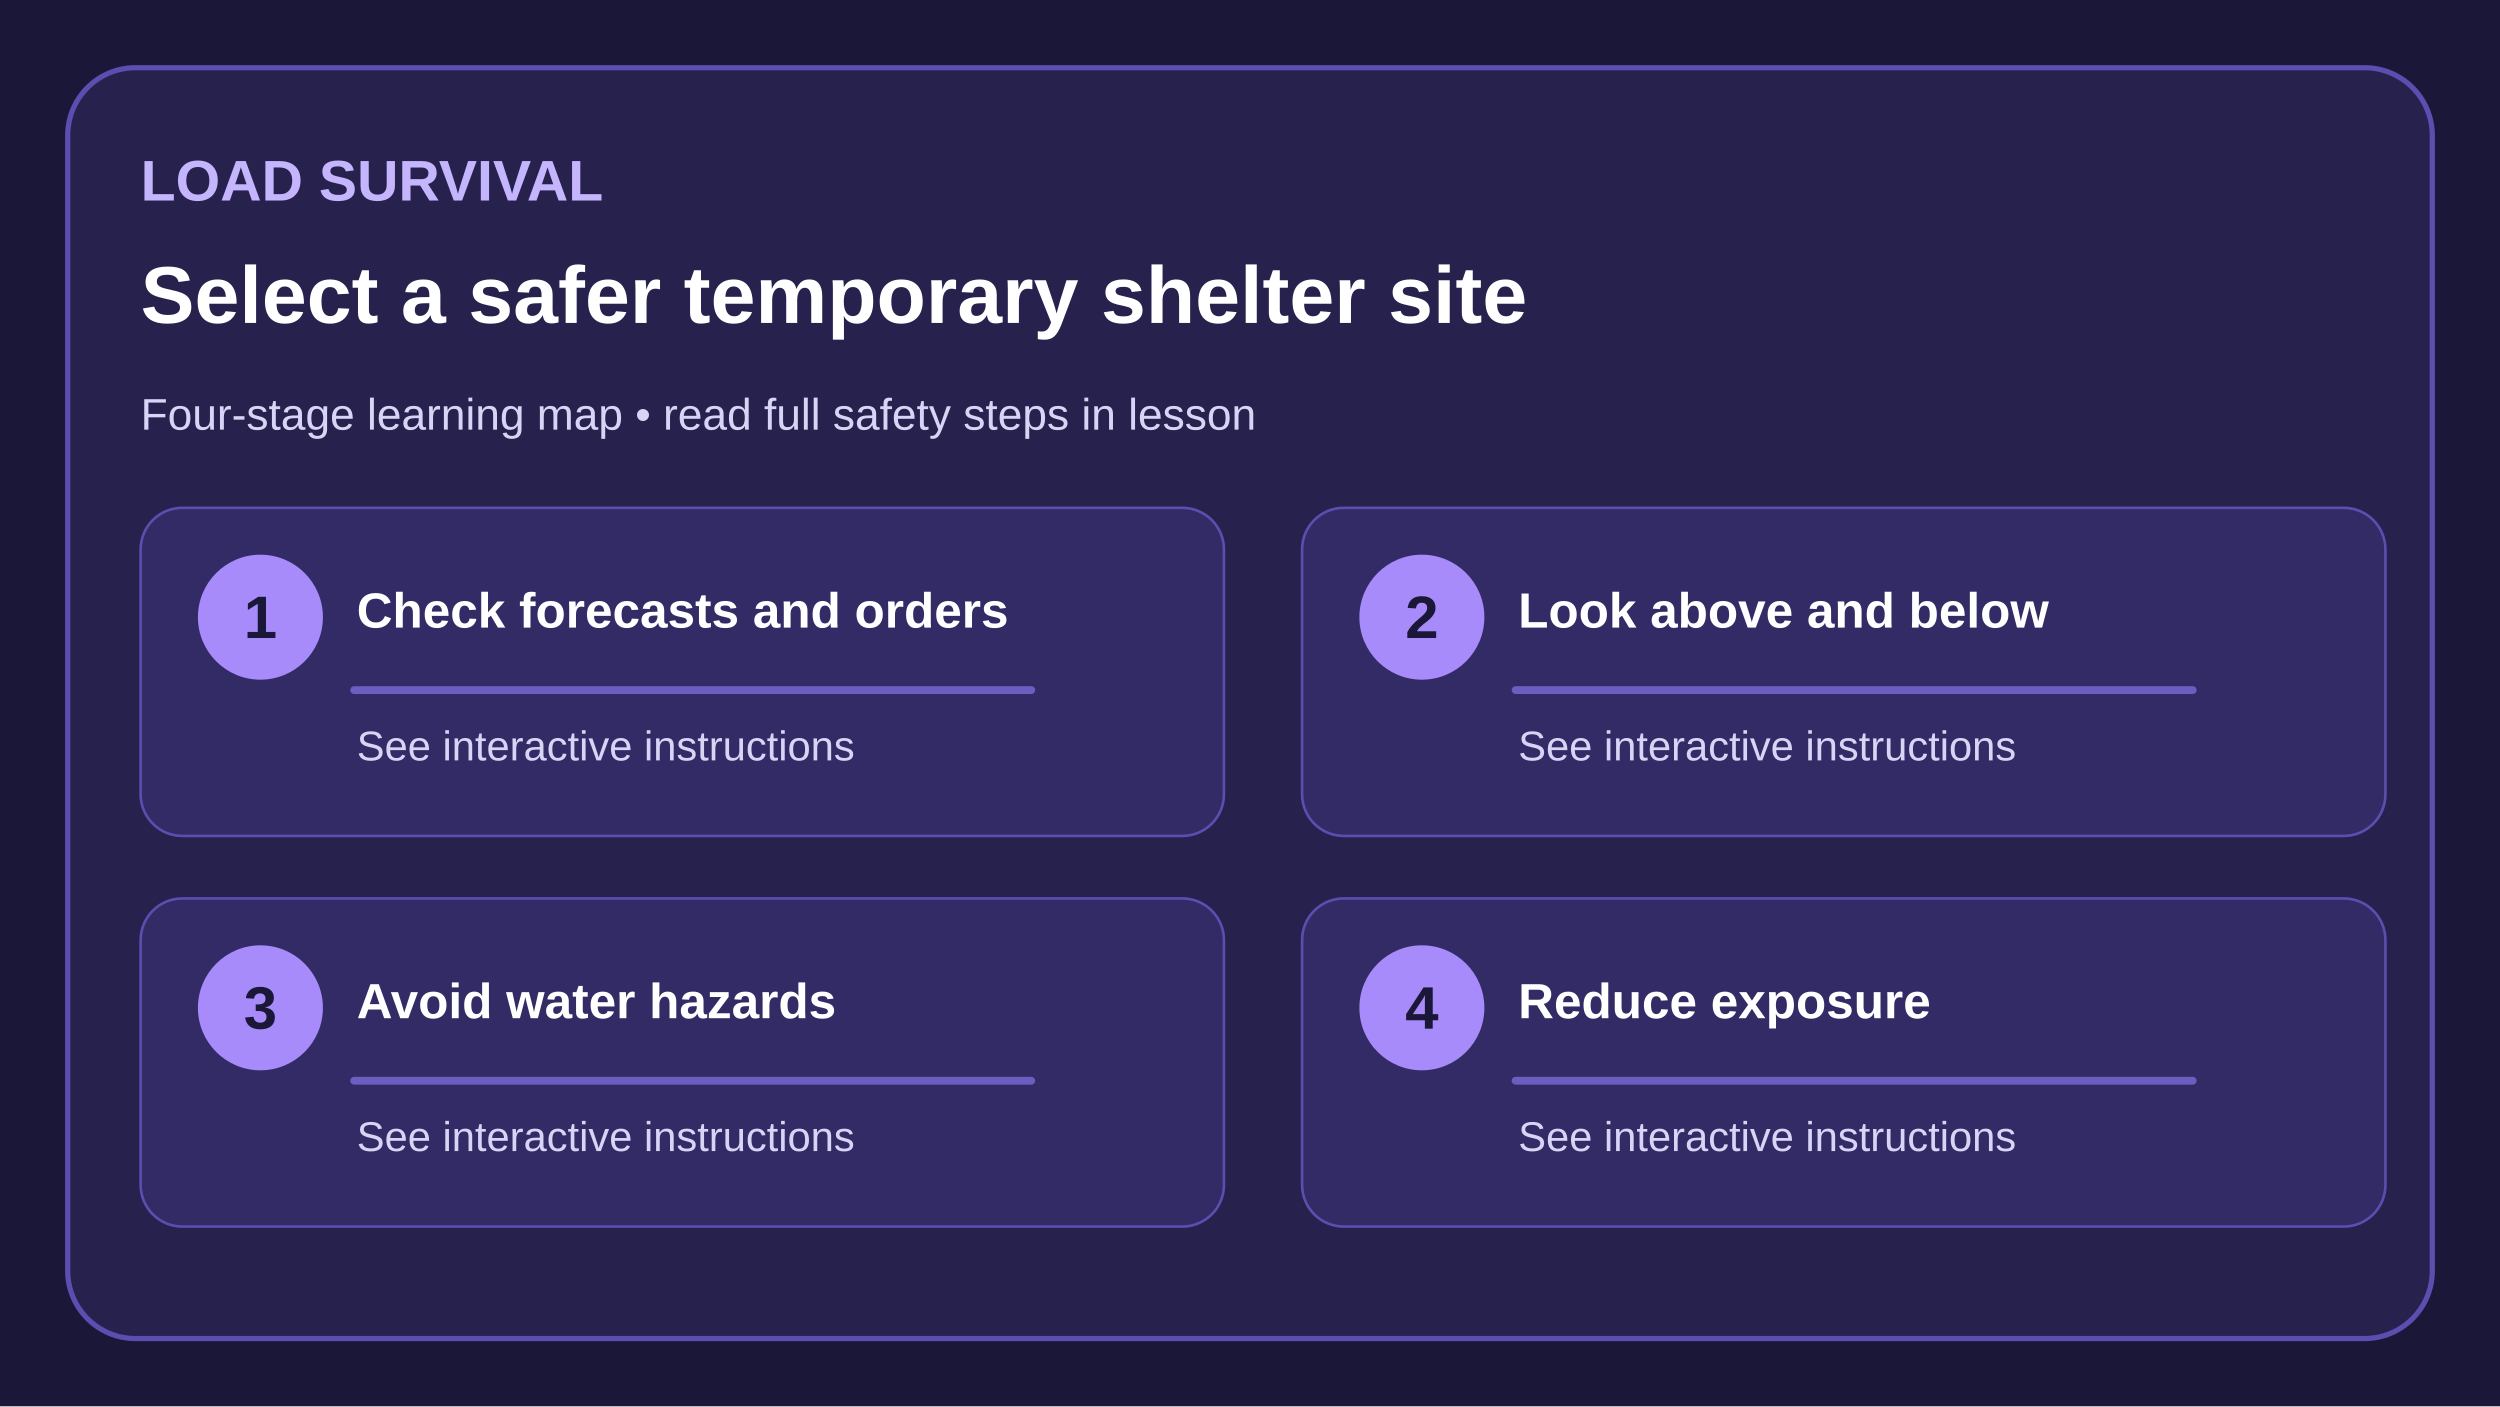
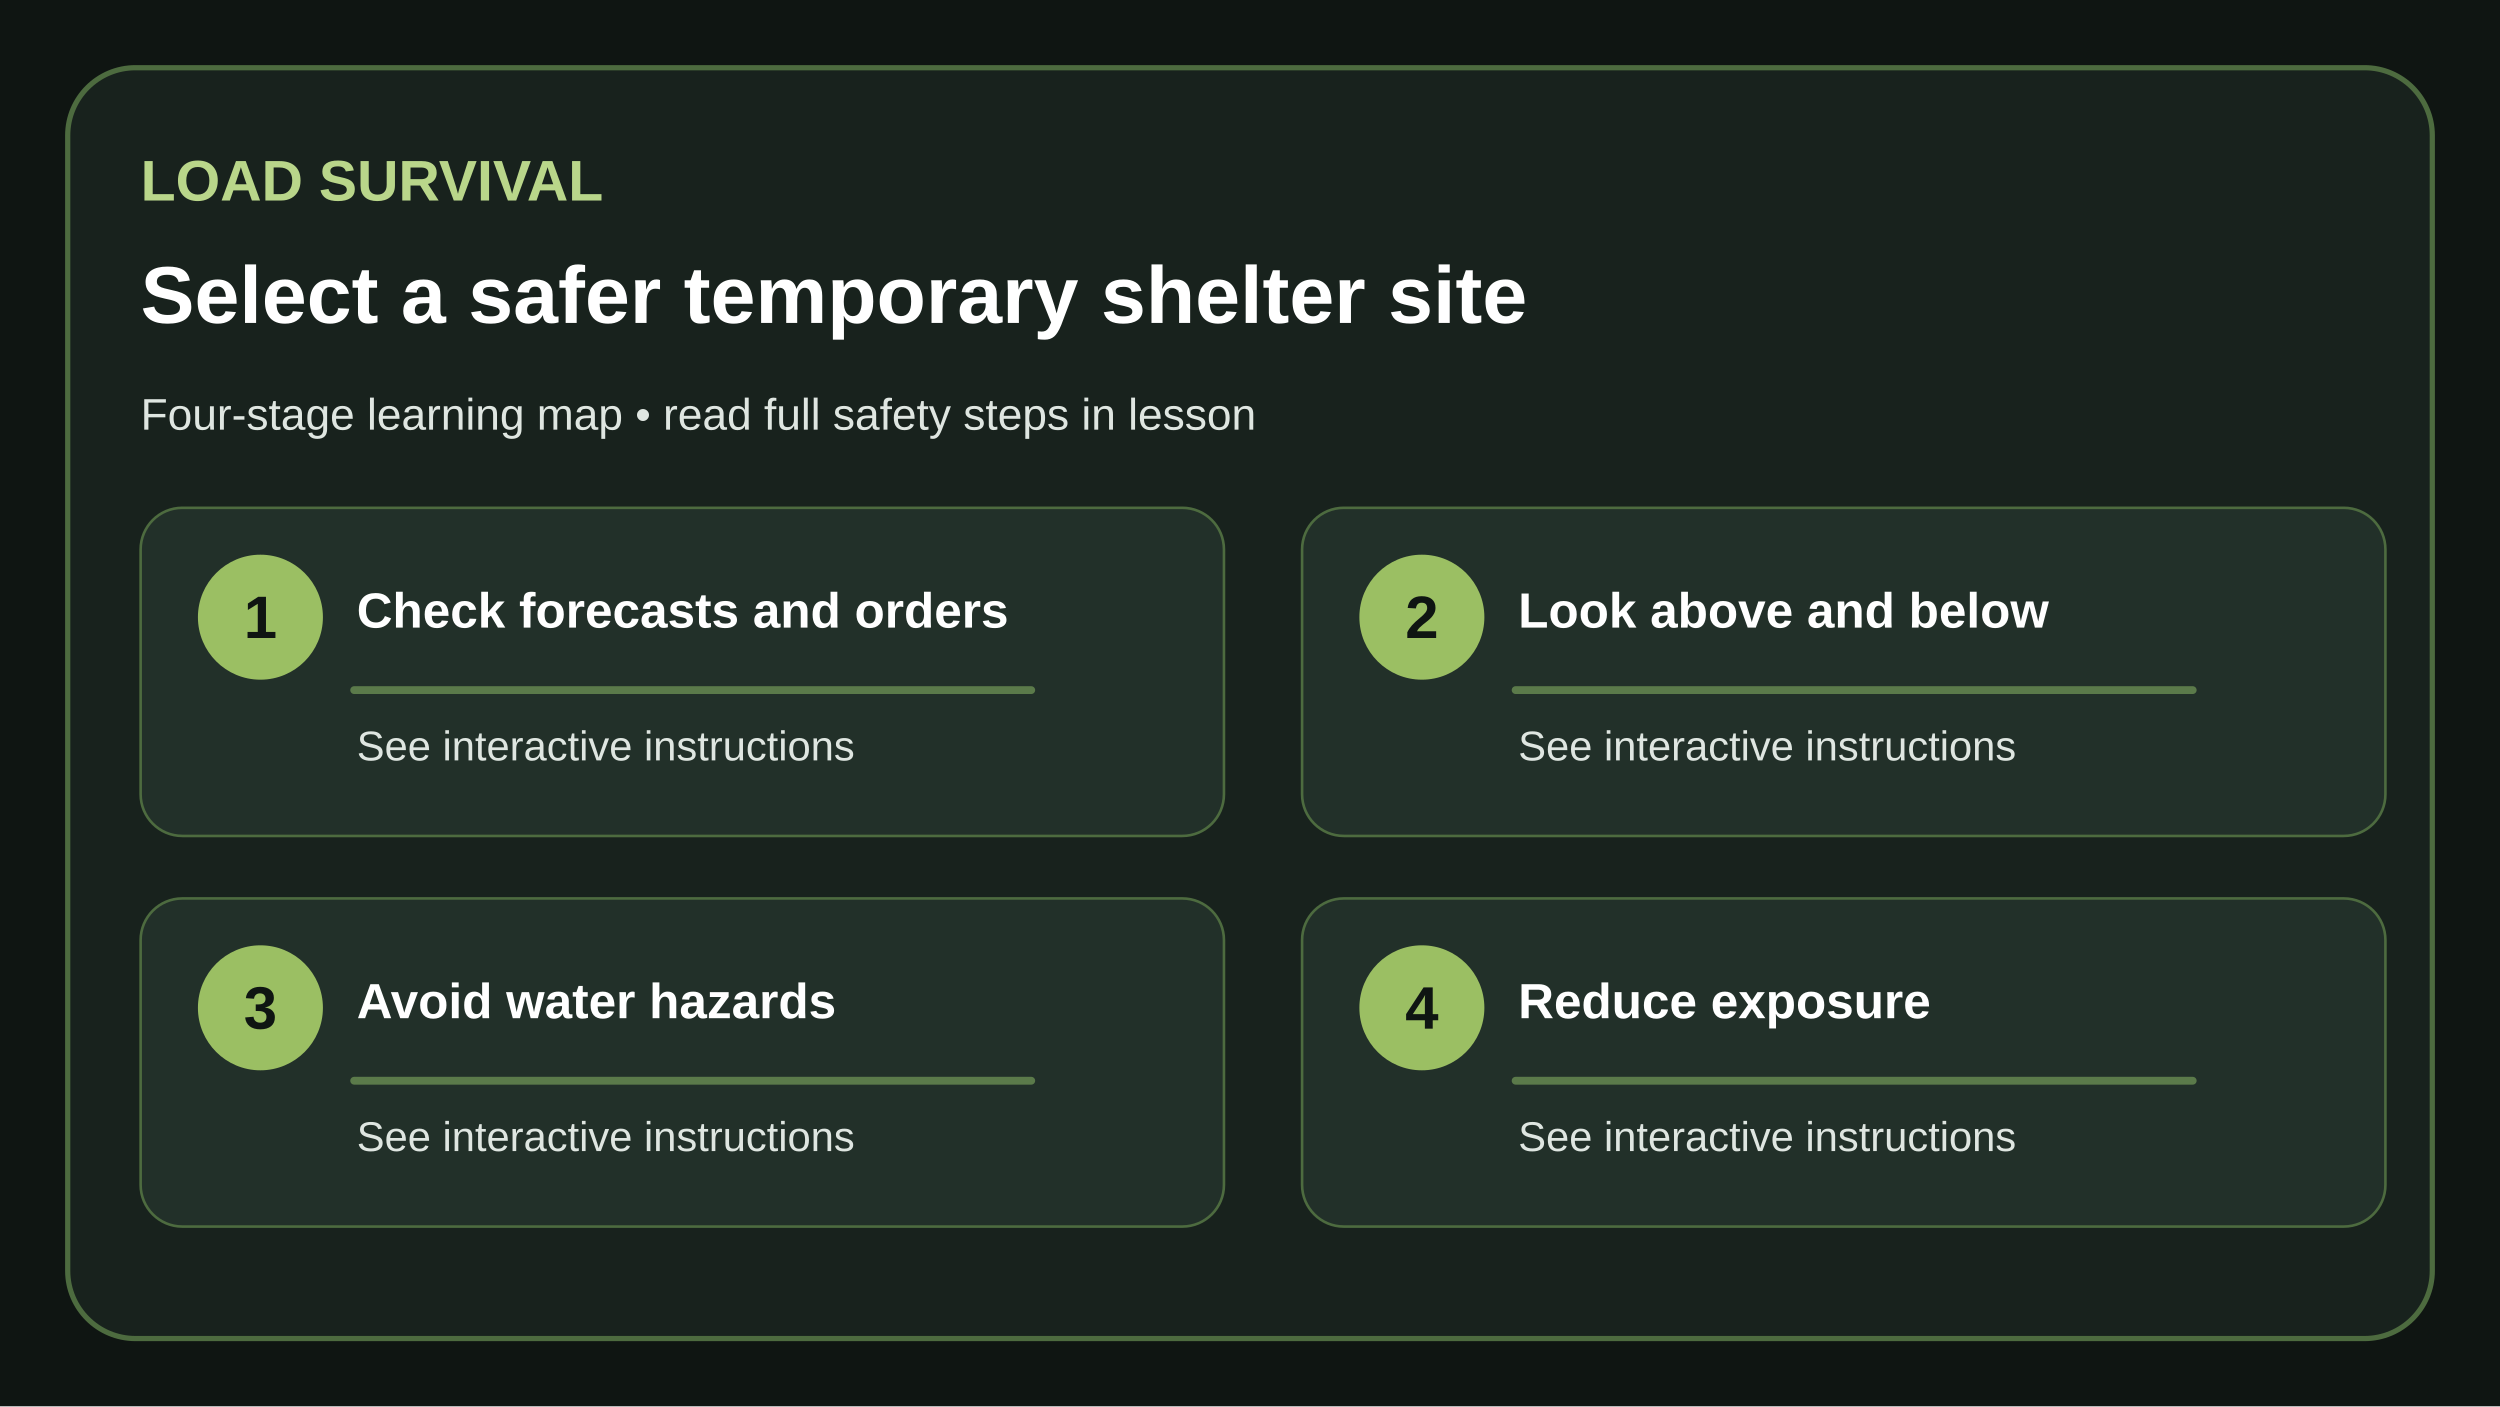
<svg xmlns="http://www.w3.org/2000/svg" width="960" height="540" viewBox="0 0 960 540" role="img" aria-label="Four stages for Select a safer temporary shelter site">
-   <rect width="960" height="540" fill="#1a1738" />
-   <rect x="26" y="26" width="908" height="488" rx="26" fill="#26214d" stroke="#5a4fb0" stroke-width="2" />
-   <text x="54" y="77" fill="#c4b5fd" font-family="Arial,sans-serif" font-size="22" font-weight="bold">LOAD SURVIVAL</text>
+   <rect width="960" height="540" fill="#0f1512" />
+   <rect x="26" y="26" width="908" height="488" rx="26" fill="#18221d" stroke="#4d6b3f" stroke-width="2" />
+   <text x="54" y="77" fill="#b9d68a" font-family="Arial,sans-serif" font-size="22" font-weight="bold">LOAD SURVIVAL</text>
  <text x="54" y="124" fill="white" font-family="Arial,sans-serif" font-size="31" font-weight="bold">Select a safer temporary shelter site</text>
-   <text x="54" y="165" fill="#d9d4f5" font-family="Arial,sans-serif" font-size="17">Four-stage learning map • read full safety steps in lesson</text>
-   <rect x="54" y="195" width="416" height="126" rx="16" fill="#322b66" stroke="#5a4fb0" />
-   <circle cx="100" cy="237" r="24" fill="#a78bfa" />
-   <text x="100" y="245" text-anchor="middle" fill="#1a1738" font-family="Arial" font-size="23" font-weight="bold">1</text>
+   <text x="54" y="165" fill="#dfe6e1" font-family="Arial,sans-serif" font-size="17">Four-stage learning map • read full safety steps in lesson</text>
+   <rect x="54" y="195" width="416" height="126" rx="16" fill="#223029" stroke="#4d6b3f" />
+   <circle cx="100" cy="237" r="24" fill="#9bbf63" />
+   <text x="100" y="245" text-anchor="middle" fill="#0f1512" font-family="Arial" font-size="23" font-weight="bold">1</text>
  <text x="137" y="241" fill="#fff" font-family="Arial" font-size="19" font-weight="bold">Check forecasts and orders</text>
-   <path d="M136 265 h260" stroke="#6a5fc0" stroke-width="3" stroke-linecap="round" />
-   <text x="137" y="292" fill="#d9d4f5" font-size="16" font-family="Arial">See interactive instructions</text>
-   <rect x="500" y="195" width="416" height="126" rx="16" fill="#322b66" stroke="#5a4fb0" />
-   <circle cx="546" cy="237" r="24" fill="#a78bfa" />
-   <text x="546" y="245" text-anchor="middle" fill="#1a1738" font-family="Arial" font-size="23" font-weight="bold">2</text>
+   <path d="M136 265 h260" stroke="#5b7a4a" stroke-width="3" stroke-linecap="round" />
+   <text x="137" y="292" fill="#dfe6e1" font-size="16" font-family="Arial">See interactive instructions</text>
+   <rect x="500" y="195" width="416" height="126" rx="16" fill="#223029" stroke="#4d6b3f" />
+   <circle cx="546" cy="237" r="24" fill="#9bbf63" />
+   <text x="546" y="245" text-anchor="middle" fill="#0f1512" font-family="Arial" font-size="23" font-weight="bold">2</text>
  <text x="583" y="241" fill="#fff" font-family="Arial" font-size="19" font-weight="bold">Look above and below</text>
-   <path d="M582 265 h260" stroke="#6a5fc0" stroke-width="3" stroke-linecap="round" />
-   <text x="583" y="292" fill="#d9d4f5" font-size="16" font-family="Arial">See interactive instructions</text>
-   <rect x="54" y="345" width="416" height="126" rx="16" fill="#322b66" stroke="#5a4fb0" />
-   <circle cx="100" cy="387" r="24" fill="#a78bfa" />
-   <text x="100" y="395" text-anchor="middle" fill="#1a1738" font-family="Arial" font-size="23" font-weight="bold">3</text>
+   <path d="M582 265 h260" stroke="#5b7a4a" stroke-width="3" stroke-linecap="round" />
+   <text x="583" y="292" fill="#dfe6e1" font-size="16" font-family="Arial">See interactive instructions</text>
+   <rect x="54" y="345" width="416" height="126" rx="16" fill="#223029" stroke="#4d6b3f" />
+   <circle cx="100" cy="387" r="24" fill="#9bbf63" />
+   <text x="100" y="395" text-anchor="middle" fill="#0f1512" font-family="Arial" font-size="23" font-weight="bold">3</text>
  <text x="137" y="391" fill="#fff" font-family="Arial" font-size="19" font-weight="bold">Avoid water hazards</text>
-   <path d="M136 415 h260" stroke="#6a5fc0" stroke-width="3" stroke-linecap="round" />
-   <text x="137" y="442" fill="#d9d4f5" font-size="16" font-family="Arial">See interactive instructions</text>
-   <rect x="500" y="345" width="416" height="126" rx="16" fill="#322b66" stroke="#5a4fb0" />
-   <circle cx="546" cy="387" r="24" fill="#a78bfa" />
-   <text x="546" y="395" text-anchor="middle" fill="#1a1738" font-family="Arial" font-size="23" font-weight="bold">4</text>
+   <path d="M136 415 h260" stroke="#5b7a4a" stroke-width="3" stroke-linecap="round" />
+   <text x="137" y="442" fill="#dfe6e1" font-size="16" font-family="Arial">See interactive instructions</text>
+   <rect x="500" y="345" width="416" height="126" rx="16" fill="#223029" stroke="#4d6b3f" />
+   <circle cx="546" cy="387" r="24" fill="#9bbf63" />
+   <text x="546" y="395" text-anchor="middle" fill="#0f1512" font-family="Arial" font-size="23" font-weight="bold">4</text>
  <text x="583" y="391" fill="#fff" font-family="Arial" font-size="19" font-weight="bold">Reduce exposure</text>
-   <path d="M582 415 h260" stroke="#6a5fc0" stroke-width="3" stroke-linecap="round" />
-   <text x="583" y="442" fill="#d9d4f5" font-size="16" font-family="Arial">See interactive instructions</text>
+   <path d="M582 415 h260" stroke="#5b7a4a" stroke-width="3" stroke-linecap="round" />
+   <text x="583" y="442" fill="#dfe6e1" font-size="16" font-family="Arial">See interactive instructions</text>
</svg>
